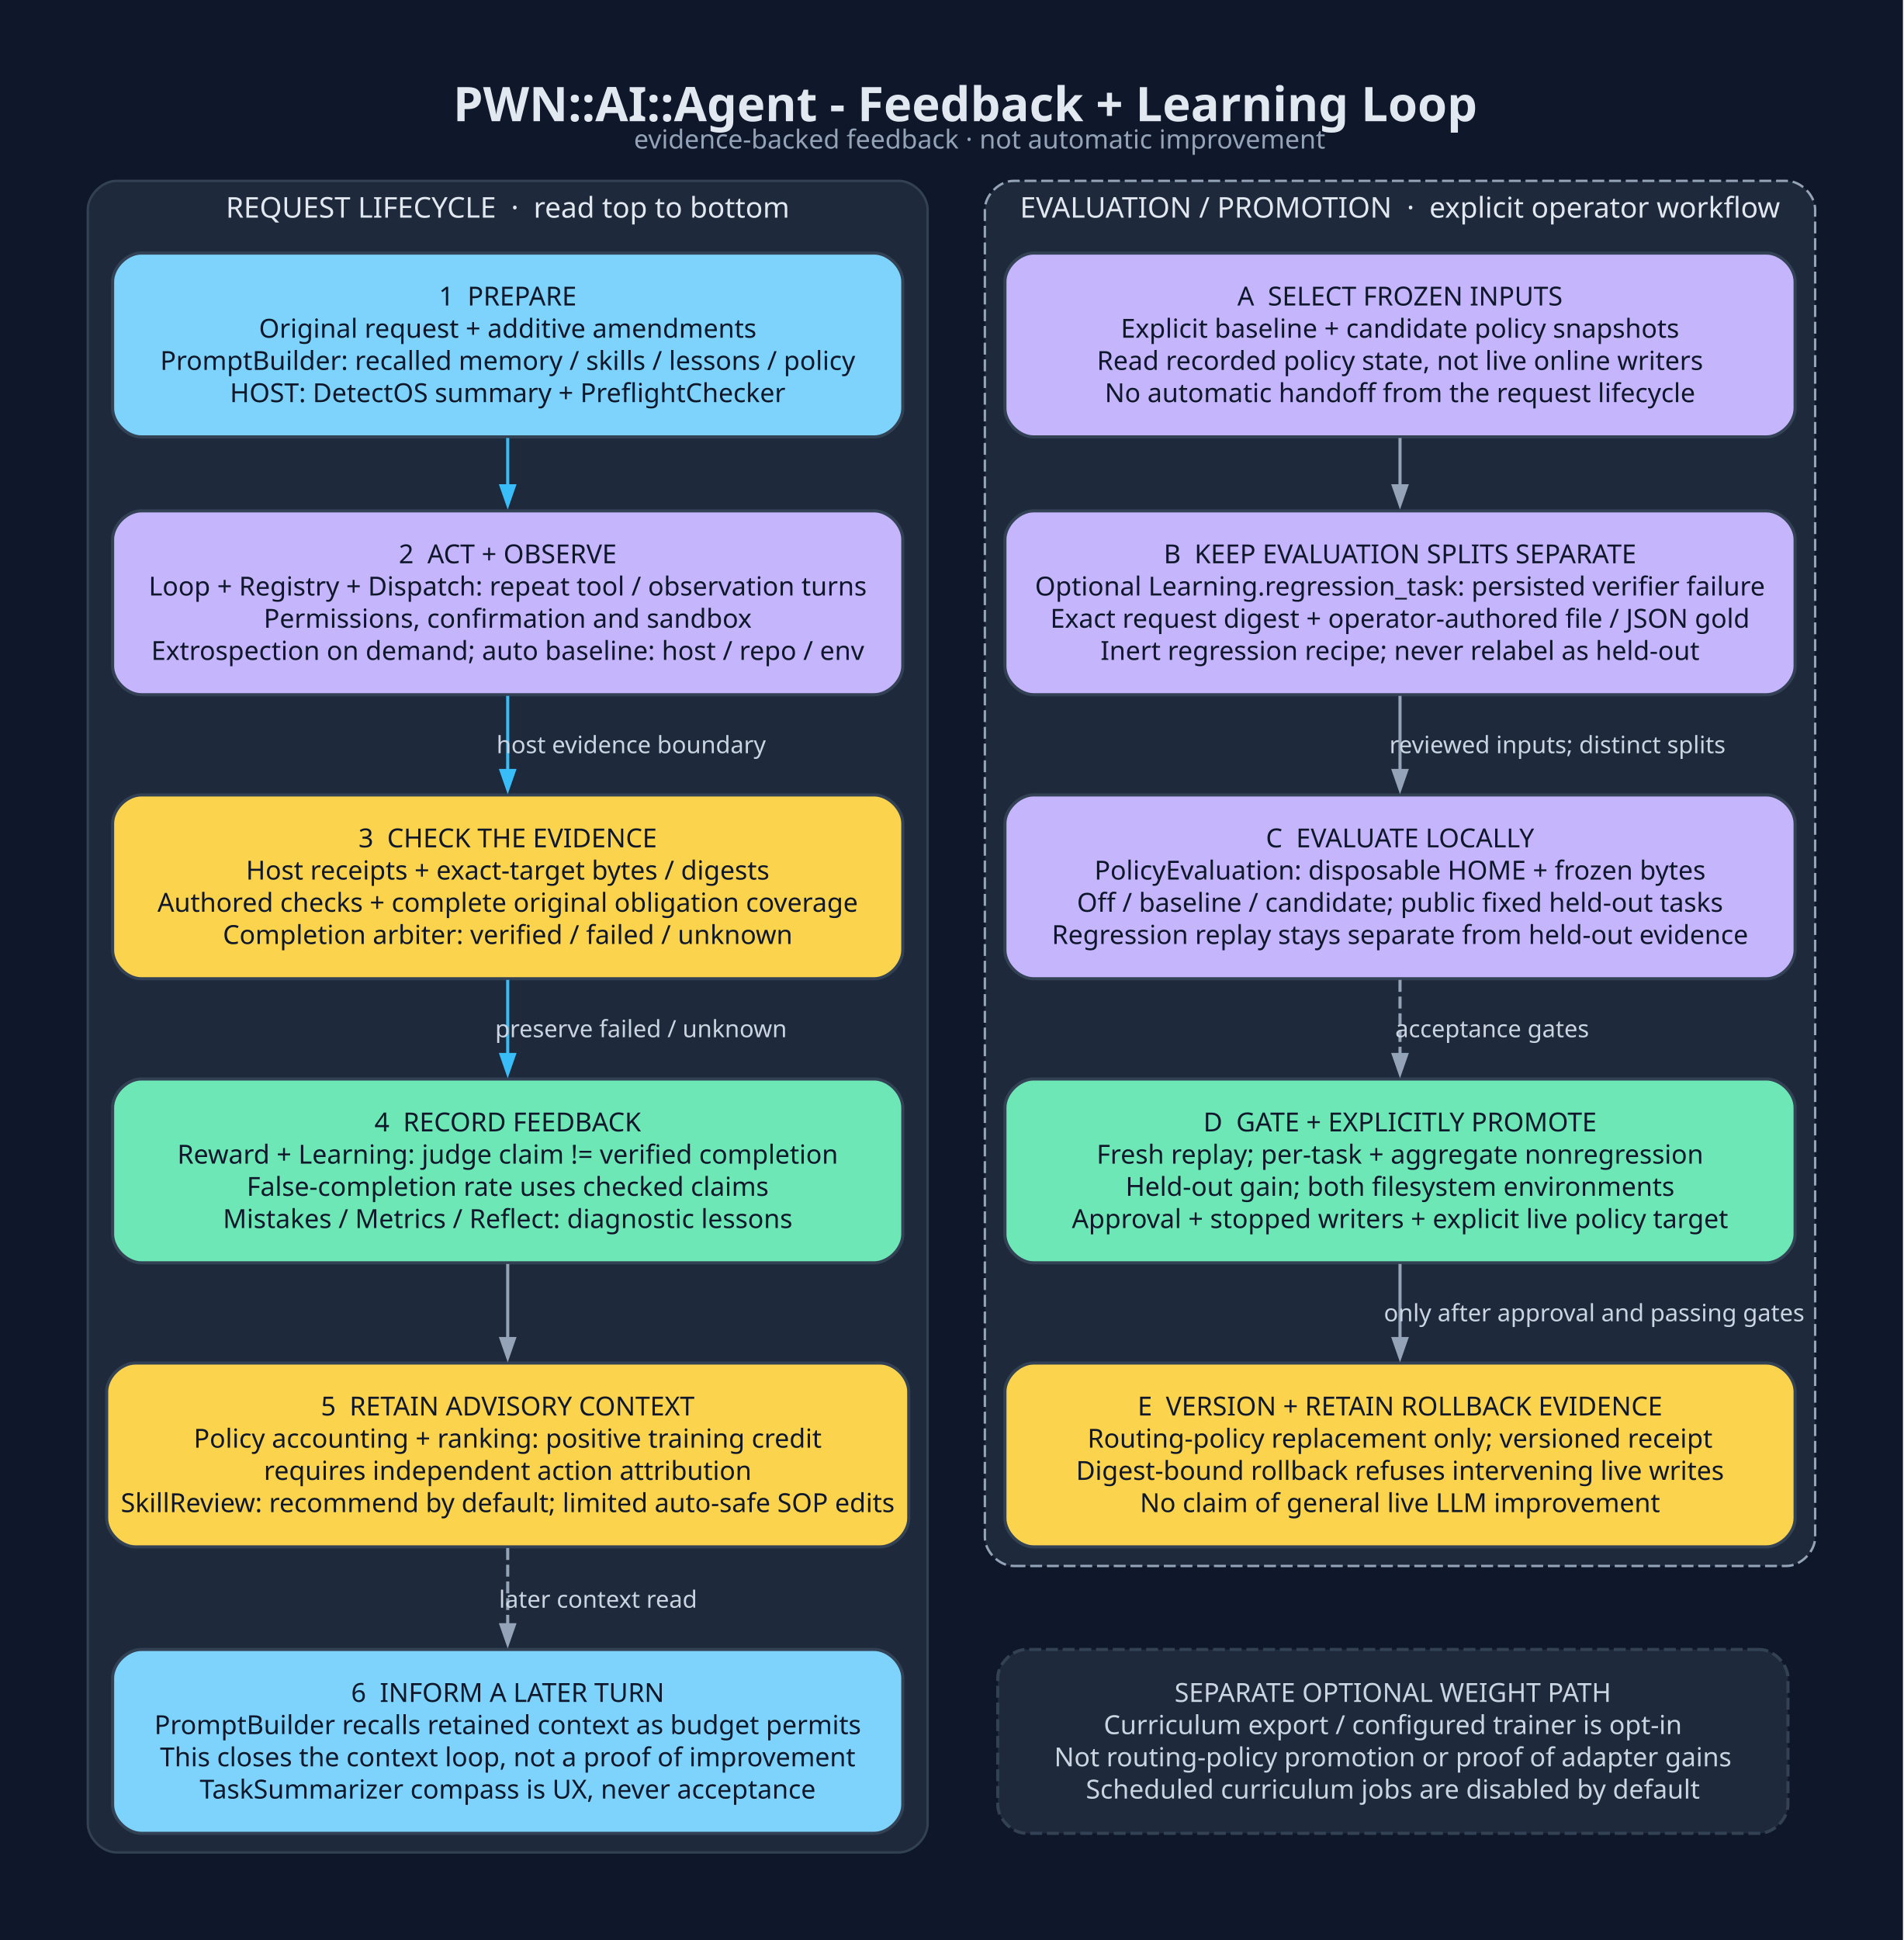
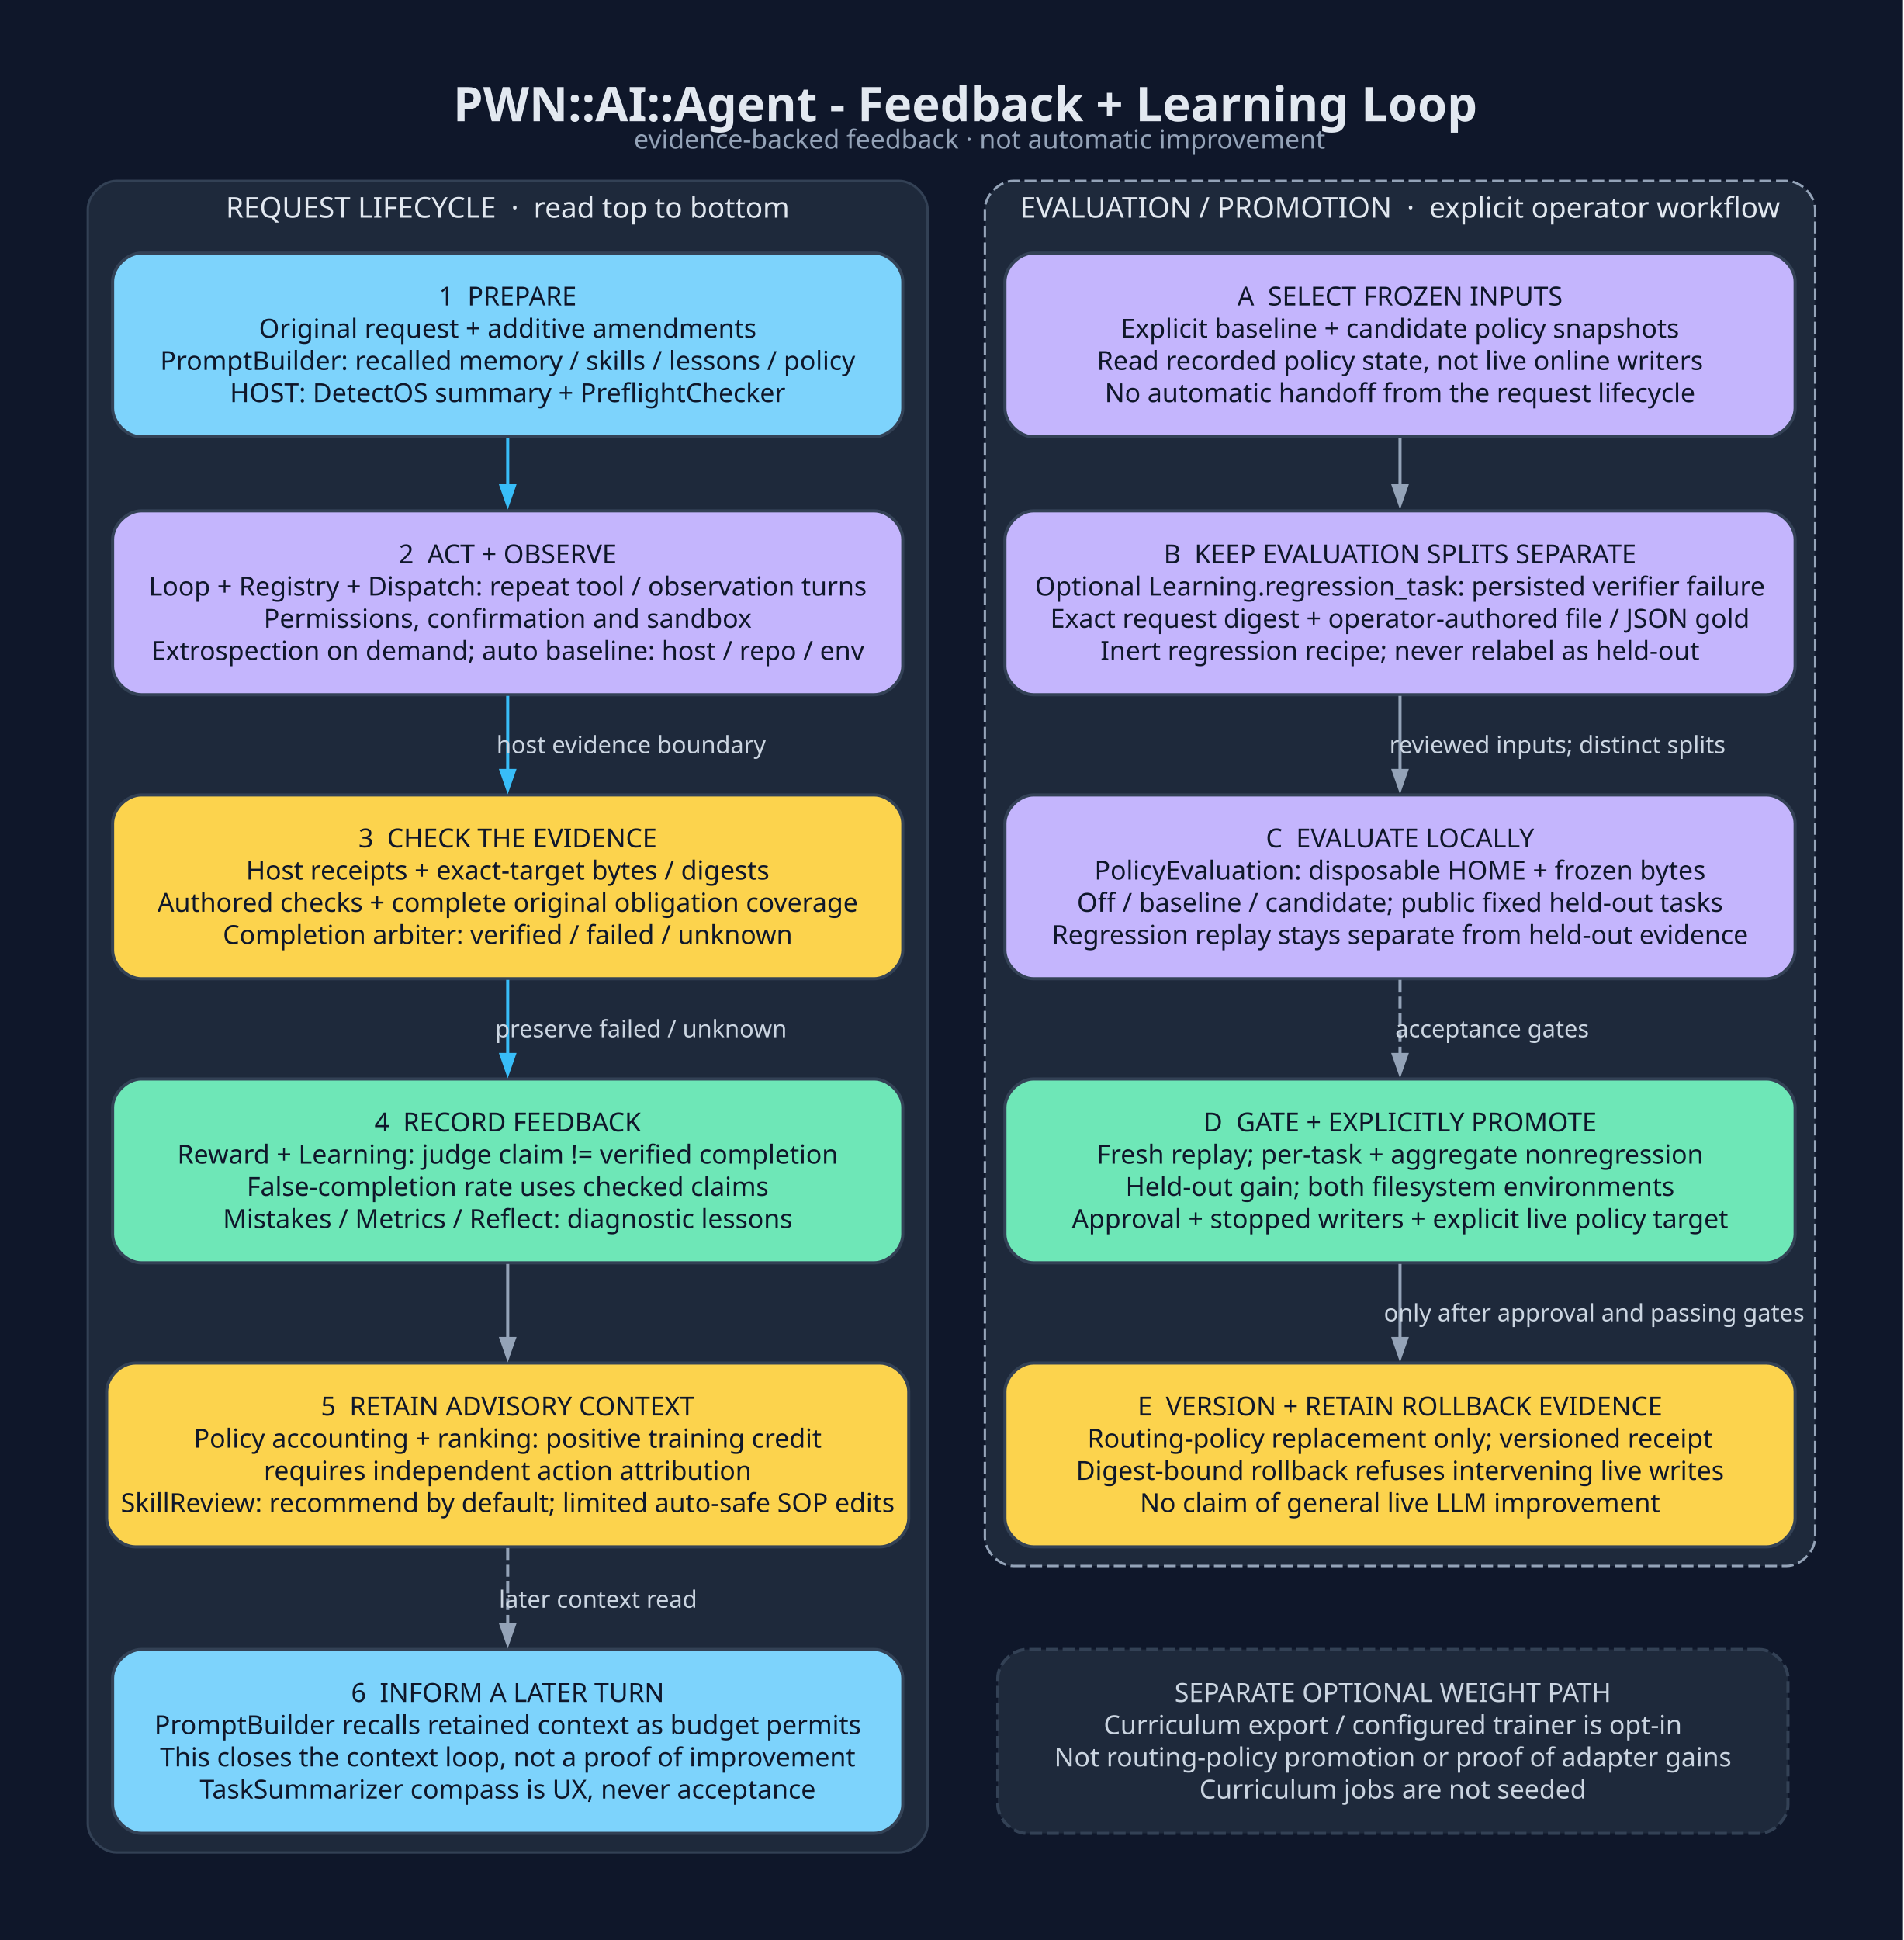
<svg xmlns="http://www.w3.org/2000/svg" width="798pt" height="813pt" viewBox="0.00 0.00 798.00 813.00">
  <g id="graph0" class="graph" transform="scale(1 1) rotate(0) translate(28.8 784.29)">
    <polygon fill="#0f172a" stroke="none" points="-28.8,28.8 -28.8,-784.29 768.8,-784.29 768.8,28.8 -28.8,28.8" />
    <text xml:space="preserve" text-anchor="start" x="161.12" y="-733.49" font-family="sans-Serif" font-weight="bold" font-size="20.00" fill="#e2e8f0">PWN::AI::Agent - Feedback + Learning Loop</text>
    <text xml:space="preserve" text-anchor="start" x="236.88" y="-722.04" font-family="sans-Serif" font-size="11.00" fill="#94a3b8">evidence-backed feedback · not automatic improvement</text>
    <g id="clust1" class="cluster">
      <path fill="#1e293b" stroke="#334155" d="M20,-8C20,-8 348,-8 348,-8 354,-8 360,-14 360,-20 360,-20 360,-696.49 360,-696.49 360,-702.49 354,-708.49 348,-708.49 348,-708.49 20,-708.49 20,-708.49 14,-708.49 8,-702.49 8,-696.49 8,-696.49 8,-20 8,-20 8,-14 14,-8 20,-8" />
      <text xml:space="preserve" text-anchor="middle" x="184" y="-693.09" font-family="sans-Serif" font-size="12.00" fill="#e2e8f0">REQUEST LIFECYCLE  ·  read top to bottom</text>
    </g>
    <g id="clust2" class="cluster">
      <path fill="#1e293b" stroke="#94a3b8" stroke-dasharray="5,2" d="M396,-128.04C396,-128.04 720,-128.04 720,-128.04 726,-128.04 732,-134.04 732,-140.04 732,-140.04 732,-696.49 732,-696.49 732,-702.49 726,-708.49 720,-708.49 720,-708.49 396,-708.49 396,-708.49 390,-708.49 384,-702.49 384,-696.49 384,-696.49 384,-140.04 384,-140.04 384,-134.04 390,-128.04 396,-128.04" />
      <text xml:space="preserve" text-anchor="middle" x="558" y="-693.09" font-family="sans-Serif" font-size="12.00" fill="#e2e8f0">EVALUATION / PROMOTION  ·  explicit operator workflow</text>
    </g>
    <g id="node1" class="node">
      <path fill="#7dd3fc" stroke="#334155" stroke-width="1.3" d="M337.6,-678.24C337.6,-678.24 30.4,-678.24 30.4,-678.24 24.4,-678.24 18.4,-672.24 18.4,-666.24 18.4,-666.24 18.4,-613.2 18.4,-613.2 18.4,-607.2 24.4,-601.2 30.4,-601.2 30.4,-601.2 337.6,-601.2 337.6,-601.2 343.6,-601.2 349.6,-607.2 349.6,-613.2 349.6,-613.2 349.6,-666.24 349.6,-666.24 349.6,-672.24 343.6,-678.24 337.6,-678.24" />
      <text xml:space="preserve" text-anchor="middle" x="184" y="-656.27" font-family="sans-Serif" font-size="11.00" fill="#0f172a">1  PREPARE</text>
      <text xml:space="preserve" text-anchor="middle" x="184" y="-642.77" font-family="sans-Serif" font-size="11.00" fill="#0f172a">Original request + additive amendments</text>
      <text xml:space="preserve" text-anchor="middle" x="184" y="-629.27" font-family="sans-Serif" font-size="11.00" fill="#0f172a">PromptBuilder: recalled memory / skills / lessons / policy</text>
      <text xml:space="preserve" text-anchor="middle" x="184" y="-615.77" font-family="sans-Serif" font-size="11.00" fill="#0f172a">HOST: DetectOS summary + PreflightChecker</text>
    </g>
    <g id="node2" class="node">
      <path fill="#c4b5fd" stroke="#334155" stroke-width="1.3" d="M337.6,-570.2C337.6,-570.2 30.4,-570.2 30.4,-570.2 24.4,-570.2 18.4,-564.2 18.4,-558.2 18.4,-558.2 18.4,-505.16 18.4,-505.16 18.4,-499.16 24.4,-493.16 30.4,-493.16 30.4,-493.16 337.6,-493.16 337.6,-493.16 343.6,-493.16 349.6,-499.16 349.6,-505.16 349.6,-505.16 349.6,-558.2 349.6,-558.2 349.6,-564.2 343.6,-570.2 337.6,-570.2" />
      <text xml:space="preserve" text-anchor="middle" x="184" y="-548.23" font-family="sans-Serif" font-size="11.00" fill="#0f172a">2  ACT + OBSERVE</text>
      <text xml:space="preserve" text-anchor="middle" x="184" y="-534.73" font-family="sans-Serif" font-size="11.00" fill="#0f172a">Loop + Registry + Dispatch: repeat tool / observation turns</text>
      <text xml:space="preserve" text-anchor="middle" x="184" y="-521.23" font-family="sans-Serif" font-size="11.00" fill="#0f172a">Permissions, confirmation and sandbox</text>
      <text xml:space="preserve" text-anchor="middle" x="184" y="-507.73" font-family="sans-Serif" font-size="11.00" fill="#0f172a">Extrospection on demand; auto baseline: host / repo / env</text>
    </g>
    <g id="edge1" class="edge">
      <path fill="none" stroke="#38bdf8" stroke-width="1.3" d="M184,-600.74C184,-594.19 184,-587.31 184,-580.54" />
      <polygon fill="#38bdf8" stroke="#38bdf8" stroke-width="1.3" points="186.8,-580.72 184,-572.72 181.2,-580.72 186.8,-580.72" />
    </g>
    <g id="node3" class="node">
      <path fill="#fcd34d" stroke="#334155" stroke-width="1.3" d="M337.6,-451.16C337.6,-451.16 30.4,-451.16 30.4,-451.16 24.4,-451.16 18.4,-445.16 18.4,-439.16 18.4,-439.16 18.4,-386.12 18.4,-386.12 18.4,-380.12 24.4,-374.12 30.4,-374.12 30.4,-374.12 337.6,-374.12 337.6,-374.12 343.6,-374.12 349.6,-380.12 349.6,-386.12 349.6,-386.12 349.6,-439.16 349.6,-439.16 349.6,-445.16 343.6,-451.16 337.6,-451.16" />
      <text xml:space="preserve" text-anchor="middle" x="184" y="-429.19" font-family="sans-Serif" font-size="11.00" fill="#0f172a">3  CHECK THE EVIDENCE</text>
      <text xml:space="preserve" text-anchor="middle" x="184" y="-415.69" font-family="sans-Serif" font-size="11.00" fill="#0f172a">Host receipts + exact-target bytes / digests</text>
      <text xml:space="preserve" text-anchor="middle" x="184" y="-402.19" font-family="sans-Serif" font-size="11.00" fill="#0f172a">Authored checks + complete original obligation coverage</text>
      <text xml:space="preserve" text-anchor="middle" x="184" y="-388.69" font-family="sans-Serif" font-size="11.00" fill="#0f172a">Completion arbiter: verified / failed / unknown</text>
    </g>
    <g id="edge2" class="edge">
      <path fill="none" stroke="#38bdf8" stroke-width="1.3" d="M184,-492.68C184,-482.67 184,-471.73 184,-461.28" />
      <polygon fill="#38bdf8" stroke="#38bdf8" stroke-width="1.3" points="186.8,-461.42 184,-453.42 181.2,-461.42 186.8,-461.42" />
      <text xml:space="preserve" text-anchor="middle" x="235.75" y="-468.66" font-family="sans-Serif" font-size="10.00" fill="#cbd5e1">host evidence boundary</text>
    </g>
    <g id="node4" class="node">
      <path fill="#6ee7b7" stroke="#334155" stroke-width="1.3" d="M337.6,-332.12C337.6,-332.12 30.4,-332.12 30.4,-332.12 24.4,-332.12 18.4,-326.12 18.4,-320.12 18.4,-320.12 18.4,-267.08 18.4,-267.08 18.4,-261.08 24.4,-255.08 30.4,-255.08 30.4,-255.08 337.6,-255.08 337.6,-255.08 343.6,-255.08 349.6,-261.08 349.6,-267.08 349.6,-267.08 349.6,-320.12 349.6,-320.12 349.6,-326.12 343.6,-332.12 337.6,-332.12" />
      <text xml:space="preserve" text-anchor="middle" x="184" y="-310.15" font-family="sans-Serif" font-size="11.00" fill="#0f172a">4  RECORD FEEDBACK</text>
      <text xml:space="preserve" text-anchor="middle" x="184" y="-296.65" font-family="sans-Serif" font-size="11.00" fill="#0f172a">Reward + Learning: judge claim != verified completion</text>
      <text xml:space="preserve" text-anchor="middle" x="184" y="-283.15" font-family="sans-Serif" font-size="11.00" fill="#0f172a">False-completion rate uses checked claims</text>
      <text xml:space="preserve" text-anchor="middle" x="184" y="-269.65" font-family="sans-Serif" font-size="11.00" fill="#0f172a">Mistakes / Metrics / Reflect: diagnostic lessons</text>
    </g>
    <g id="edge3" class="edge">
      <path fill="none" stroke="#38bdf8" stroke-width="1.3" d="M184,-373.64C184,-363.63 184,-352.69 184,-342.24" />
      <polygon fill="#38bdf8" stroke="#38bdf8" stroke-width="1.3" points="186.8,-342.38 184,-334.38 181.2,-342.38 186.8,-342.38" />
      <text xml:space="preserve" text-anchor="middle" x="239.88" y="-349.62" font-family="sans-Serif" font-size="10.00" fill="#cbd5e1">preserve failed / unknown</text>
    </g>
    <g id="node5" class="node">
      <path fill="#fcd34d" stroke="#334155" stroke-width="1.3" d="M340.09,-213.08C340.09,-213.08 27.91,-213.08 27.91,-213.08 21.91,-213.08 15.91,-207.08 15.91,-201.08 15.91,-201.08 15.91,-148.04 15.91,-148.04 15.91,-142.04 21.91,-136.04 27.91,-136.04 27.91,-136.04 340.09,-136.04 340.09,-136.04 346.09,-136.04 352.09,-142.04 352.09,-148.04 352.09,-148.04 352.09,-201.08 352.09,-201.08 352.09,-207.08 346.09,-213.08 340.09,-213.08" />
      <text xml:space="preserve" text-anchor="middle" x="184" y="-191.11" font-family="sans-Serif" font-size="11.00" fill="#0f172a">5  RETAIN ADVISORY CONTEXT</text>
      <text xml:space="preserve" text-anchor="middle" x="184" y="-177.61" font-family="sans-Serif" font-size="11.00" fill="#0f172a">Policy accounting + ranking: positive training credit</text>
      <text xml:space="preserve" text-anchor="middle" x="184" y="-164.11" font-family="sans-Serif" font-size="11.00" fill="#0f172a">requires independent action attribution</text>
      <text xml:space="preserve" text-anchor="middle" x="184" y="-150.61" font-family="sans-Serif" font-size="11.00" fill="#0f172a">SkillReview: recommend by default; limited auto-safe SOP edits</text>
    </g>
    <g id="edge4" class="edge">
      <path fill="none" stroke="#94a3b8" stroke-width="1.3" d="M184,-254.6C184,-244.59 184,-233.65 184,-223.2" />
      <polygon fill="#94a3b8" stroke="#94a3b8" stroke-width="1.3" points="186.8,-223.34 184,-215.34 181.2,-223.34 186.8,-223.34" />
    </g>
    <g id="node6" class="node">
      <path fill="#7dd3fc" stroke="#334155" stroke-width="1.3" d="M337.6,-93.04C337.6,-93.04 30.4,-93.04 30.4,-93.04 24.4,-93.04 18.4,-87.04 18.4,-81.04 18.4,-81.04 18.4,-28 18.4,-28 18.4,-22 24.4,-16 30.4,-16 30.4,-16 337.6,-16 337.6,-16 343.6,-16 349.6,-22 349.6,-28 349.6,-28 349.6,-81.04 349.6,-81.04 349.6,-87.04 343.6,-93.04 337.6,-93.04" />
      <text xml:space="preserve" text-anchor="middle" x="184" y="-71.07" font-family="sans-Serif" font-size="11.00" fill="#0f172a">6  INFORM A LATER TURN</text>
      <text xml:space="preserve" text-anchor="middle" x="184" y="-57.57" font-family="sans-Serif" font-size="11.00" fill="#0f172a">PromptBuilder recalls retained context as budget permits</text>
      <text xml:space="preserve" text-anchor="middle" x="184" y="-44.07" font-family="sans-Serif" font-size="11.00" fill="#0f172a">This closes the context loop, not a proof of improvement</text>
      <text xml:space="preserve" text-anchor="middle" x="184" y="-30.57" font-family="sans-Serif" font-size="11.00" fill="#0f172a">TaskSummarizer compass is UX, never acceptance</text>
    </g>
    <g id="edge5" class="edge">
      <path fill="none" stroke="#94a3b8" stroke-width="1.3" stroke-dasharray="5,2" d="M184,-135.56C184,-125.24 184,-113.94 184,-103.16" />
      <polygon fill="#94a3b8" stroke="#94a3b8" stroke-width="1.3" points="186.8,-103.41 184,-95.41 181.2,-103.41 186.8,-103.41" />
      <text xml:space="preserve" text-anchor="middle" x="221.88" y="-110.54" font-family="sans-Serif" font-size="10.00" fill="#cbd5e1">later context read</text>
    </g>
    <g id="node7" class="node">
      <path fill="#c4b5fd" stroke="#334155" stroke-width="1.3" d="M711.6,-678.24C711.6,-678.24 404.4,-678.24 404.4,-678.24 398.4,-678.24 392.4,-672.24 392.4,-666.24 392.4,-666.24 392.4,-613.2 392.4,-613.2 392.4,-607.2 398.4,-601.2 404.4,-601.2 404.4,-601.2 711.6,-601.2 711.6,-601.2 717.6,-601.2 723.6,-607.2 723.6,-613.2 723.6,-613.2 723.6,-666.24 723.6,-666.24 723.6,-672.24 717.6,-678.24 711.6,-678.24" />
      <text xml:space="preserve" text-anchor="middle" x="558" y="-656.27" font-family="sans-Serif" font-size="11.00" fill="#0f172a">A  SELECT FROZEN INPUTS</text>
      <text xml:space="preserve" text-anchor="middle" x="558" y="-642.77" font-family="sans-Serif" font-size="11.00" fill="#0f172a">Explicit baseline + candidate policy snapshots</text>
      <text xml:space="preserve" text-anchor="middle" x="558" y="-629.27" font-family="sans-Serif" font-size="11.00" fill="#0f172a">Read recorded policy state, not live online writers</text>
      <text xml:space="preserve" text-anchor="middle" x="558" y="-615.77" font-family="sans-Serif" font-size="11.00" fill="#0f172a">No automatic handoff from the request lifecycle</text>
    </g>
    <g id="node8" class="node">
      <path fill="#c4b5fd" stroke="#334155" stroke-width="1.3" d="M711.6,-570.2C711.6,-570.2 404.4,-570.2 404.4,-570.2 398.4,-570.2 392.4,-564.2 392.4,-558.2 392.4,-558.2 392.4,-505.16 392.4,-505.16 392.4,-499.16 398.4,-493.16 404.4,-493.16 404.4,-493.16 711.6,-493.16 711.6,-493.16 717.6,-493.16 723.6,-499.16 723.6,-505.16 723.6,-505.16 723.6,-558.2 723.6,-558.2 723.6,-564.2 717.6,-570.2 711.6,-570.2" />
      <text xml:space="preserve" text-anchor="middle" x="558" y="-548.23" font-family="sans-Serif" font-size="11.00" fill="#0f172a">B  KEEP EVALUATION SPLITS SEPARATE</text>
      <text xml:space="preserve" text-anchor="middle" x="558" y="-534.73" font-family="sans-Serif" font-size="11.00" fill="#0f172a">Optional Learning.regression_task: persisted verifier failure</text>
      <text xml:space="preserve" text-anchor="middle" x="558" y="-521.23" font-family="sans-Serif" font-size="11.00" fill="#0f172a">Exact request digest + operator-authored file / JSON gold</text>
      <text xml:space="preserve" text-anchor="middle" x="558" y="-507.73" font-family="sans-Serif" font-size="11.00" fill="#0f172a">Inert regression recipe; never relabel as held-out</text>
    </g>
    <g id="edge6" class="edge">
      <path fill="none" stroke="#94a3b8" stroke-width="1.3" d="M558,-600.74C558,-594.19 558,-587.31 558,-580.54" />
      <polygon fill="#94a3b8" stroke="#94a3b8" stroke-width="1.3" points="560.8,-580.72 558,-572.72 555.2,-580.72 560.8,-580.72" />
    </g>
    <g id="node9" class="node">
      <path fill="#c4b5fd" stroke="#334155" stroke-width="1.3" d="M711.6,-451.16C711.6,-451.16 404.4,-451.16 404.4,-451.16 398.4,-451.16 392.4,-445.16 392.4,-439.16 392.4,-439.16 392.4,-386.12 392.4,-386.12 392.4,-380.12 398.4,-374.12 404.4,-374.12 404.4,-374.12 711.6,-374.12 711.6,-374.12 717.6,-374.12 723.6,-380.12 723.6,-386.12 723.6,-386.12 723.6,-439.16 723.6,-439.16 723.6,-445.16 717.6,-451.16 711.6,-451.16" />
      <text xml:space="preserve" text-anchor="middle" x="558" y="-429.19" font-family="sans-Serif" font-size="11.00" fill="#0f172a">C  EVALUATE LOCALLY</text>
      <text xml:space="preserve" text-anchor="middle" x="558" y="-415.69" font-family="sans-Serif" font-size="11.00" fill="#0f172a">PolicyEvaluation: disposable HOME + frozen bytes</text>
      <text xml:space="preserve" text-anchor="middle" x="558" y="-402.19" font-family="sans-Serif" font-size="11.00" fill="#0f172a">Off / baseline / candidate; public fixed held-out tasks</text>
      <text xml:space="preserve" text-anchor="middle" x="558" y="-388.69" font-family="sans-Serif" font-size="11.00" fill="#0f172a">Regression replay stays separate from held-out evidence</text>
    </g>
    <g id="edge7" class="edge">
      <path fill="none" stroke="#94a3b8" stroke-width="1.3" d="M558,-492.68C558,-482.67 558,-471.73 558,-461.28" />
      <polygon fill="#94a3b8" stroke="#94a3b8" stroke-width="1.3" points="560.8,-461.42 558,-453.42 555.2,-461.42 560.8,-461.42" />
      <text xml:space="preserve" text-anchor="middle" x="624" y="-468.66" font-family="sans-Serif" font-size="10.00" fill="#cbd5e1">reviewed inputs; distinct splits</text>
    </g>
    <g id="node10" class="node">
      <path fill="#6ee7b7" stroke="#334155" stroke-width="1.3" d="M711.6,-332.12C711.6,-332.12 404.4,-332.12 404.4,-332.12 398.4,-332.12 392.4,-326.12 392.4,-320.12 392.4,-320.12 392.4,-267.08 392.4,-267.08 392.4,-261.08 398.4,-255.08 404.4,-255.08 404.4,-255.08 711.6,-255.08 711.6,-255.08 717.6,-255.08 723.6,-261.08 723.6,-267.08 723.6,-267.08 723.6,-320.12 723.6,-320.12 723.6,-326.12 717.6,-332.12 711.6,-332.12" />
      <text xml:space="preserve" text-anchor="middle" x="558" y="-310.15" font-family="sans-Serif" font-size="11.00" fill="#0f172a">D  GATE + EXPLICITLY PROMOTE</text>
      <text xml:space="preserve" text-anchor="middle" x="558" y="-296.65" font-family="sans-Serif" font-size="11.00" fill="#0f172a">Fresh replay; per-task + aggregate nonregression</text>
      <text xml:space="preserve" text-anchor="middle" x="558" y="-283.15" font-family="sans-Serif" font-size="11.00" fill="#0f172a">Held-out gain; both filesystem environments</text>
      <text xml:space="preserve" text-anchor="middle" x="558" y="-269.65" font-family="sans-Serif" font-size="11.00" fill="#0f172a">Approval + stopped writers + explicit live policy target</text>
    </g>
    <g id="edge8" class="edge">
      <path fill="none" stroke="#94a3b8" stroke-width="1.3" stroke-dasharray="5,2" d="M558,-373.64C558,-363.63 558,-352.69 558,-342.24" />
      <polygon fill="#94a3b8" stroke="#94a3b8" stroke-width="1.3" points="560.8,-342.38 558,-334.38 555.2,-342.38 560.8,-342.38" />
      <text xml:space="preserve" text-anchor="middle" x="596.62" y="-349.62" font-family="sans-Serif" font-size="10.00" fill="#cbd5e1">acceptance gates</text>
    </g>
    <g id="node11" class="node">
      <path fill="#fcd34d" stroke="#334155" stroke-width="1.3" d="M711.6,-213.08C711.6,-213.08 404.4,-213.08 404.4,-213.08 398.4,-213.08 392.4,-207.08 392.4,-201.08 392.4,-201.08 392.4,-148.04 392.4,-148.04 392.4,-142.04 398.4,-136.04 404.4,-136.04 404.4,-136.04 711.6,-136.04 711.6,-136.04 717.6,-136.04 723.6,-142.04 723.6,-148.04 723.6,-148.04 723.6,-201.08 723.6,-201.08 723.6,-207.08 717.6,-213.08 711.6,-213.08" />
      <text xml:space="preserve" text-anchor="middle" x="558" y="-191.11" font-family="sans-Serif" font-size="11.00" fill="#0f172a">E  VERSION + RETAIN ROLLBACK EVIDENCE</text>
      <text xml:space="preserve" text-anchor="middle" x="558" y="-177.61" font-family="sans-Serif" font-size="11.00" fill="#0f172a">Routing-policy replacement only; versioned receipt</text>
      <text xml:space="preserve" text-anchor="middle" x="558" y="-164.11" font-family="sans-Serif" font-size="11.00" fill="#0f172a">Digest-bound rollback refuses intervening live writes</text>
      <text xml:space="preserve" text-anchor="middle" x="558" y="-150.61" font-family="sans-Serif" font-size="11.00" fill="#0f172a">No claim of general live LLM improvement</text>
    </g>
    <g id="edge9" class="edge">
      <path fill="none" stroke="#94a3b8" stroke-width="1.3" d="M558,-254.6C558,-244.59 558,-233.65 558,-223.2" />
      <polygon fill="#94a3b8" stroke="#94a3b8" stroke-width="1.3" points="560.8,-223.34 558,-215.34 555.2,-223.34 560.8,-223.34" />
      <text xml:space="preserve" text-anchor="middle" x="639.38" y="-230.58" font-family="sans-Serif" font-size="10.00" fill="#cbd5e1">only after approval and passing gates</text>
    </g>
    <g id="node12" class="node">
      <path fill="#1e293b" stroke="#334155" stroke-width="1.3" stroke-dasharray="5,2" d="M708.6,-93.04C708.6,-93.04 401.4,-93.04 401.4,-93.04 395.4,-93.04 389.4,-87.04 389.4,-81.04 389.4,-81.04 389.4,-28 389.4,-28 389.4,-22 395.4,-16 401.4,-16 401.4,-16 708.6,-16 708.6,-16 714.6,-16 720.6,-22 720.6,-28 720.6,-28 720.6,-81.04 720.6,-81.04 720.6,-87.04 714.6,-93.04 708.6,-93.04" />
      <text xml:space="preserve" text-anchor="middle" x="555" y="-71.07" font-family="sans-Serif" font-size="11.00" fill="#cbd5e1">SEPARATE OPTIONAL WEIGHT PATH</text>
      <text xml:space="preserve" text-anchor="middle" x="555" y="-57.57" font-family="sans-Serif" font-size="11.00" fill="#cbd5e1">Curriculum export / configured trainer is opt-in</text>
      <text xml:space="preserve" text-anchor="middle" x="555" y="-44.07" font-family="sans-Serif" font-size="11.00" fill="#cbd5e1">Not routing-policy promotion or proof of adapter gains</text>
-       <text xml:space="preserve" text-anchor="middle" x="555" y="-30.57" font-family="sans-Serif" font-size="11.00" fill="#cbd5e1">Scheduled curriculum jobs are disabled by default</text>
+       <text xml:space="preserve" text-anchor="middle" x="555" y="-30.57" font-family="sans-Serif" font-size="11.00" fill="#cbd5e1">Curriculum jobs are not seeded</text>
    </g>
  </g>
</svg>
